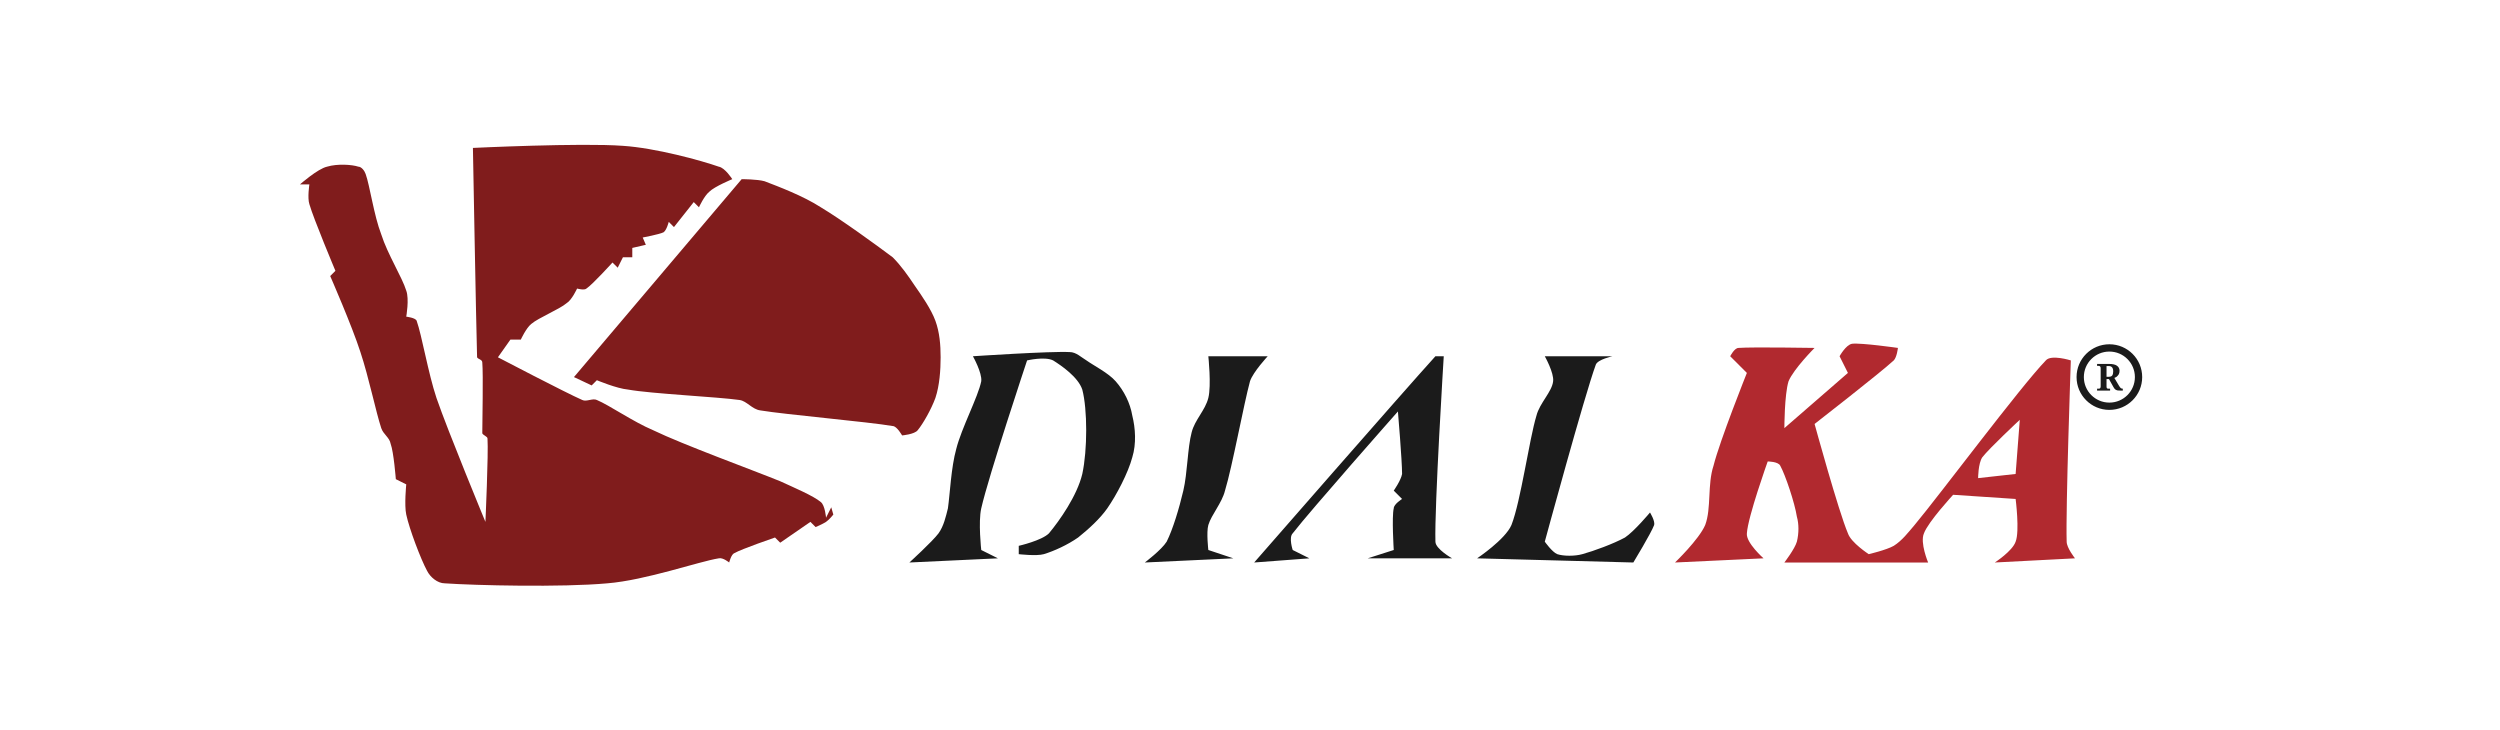
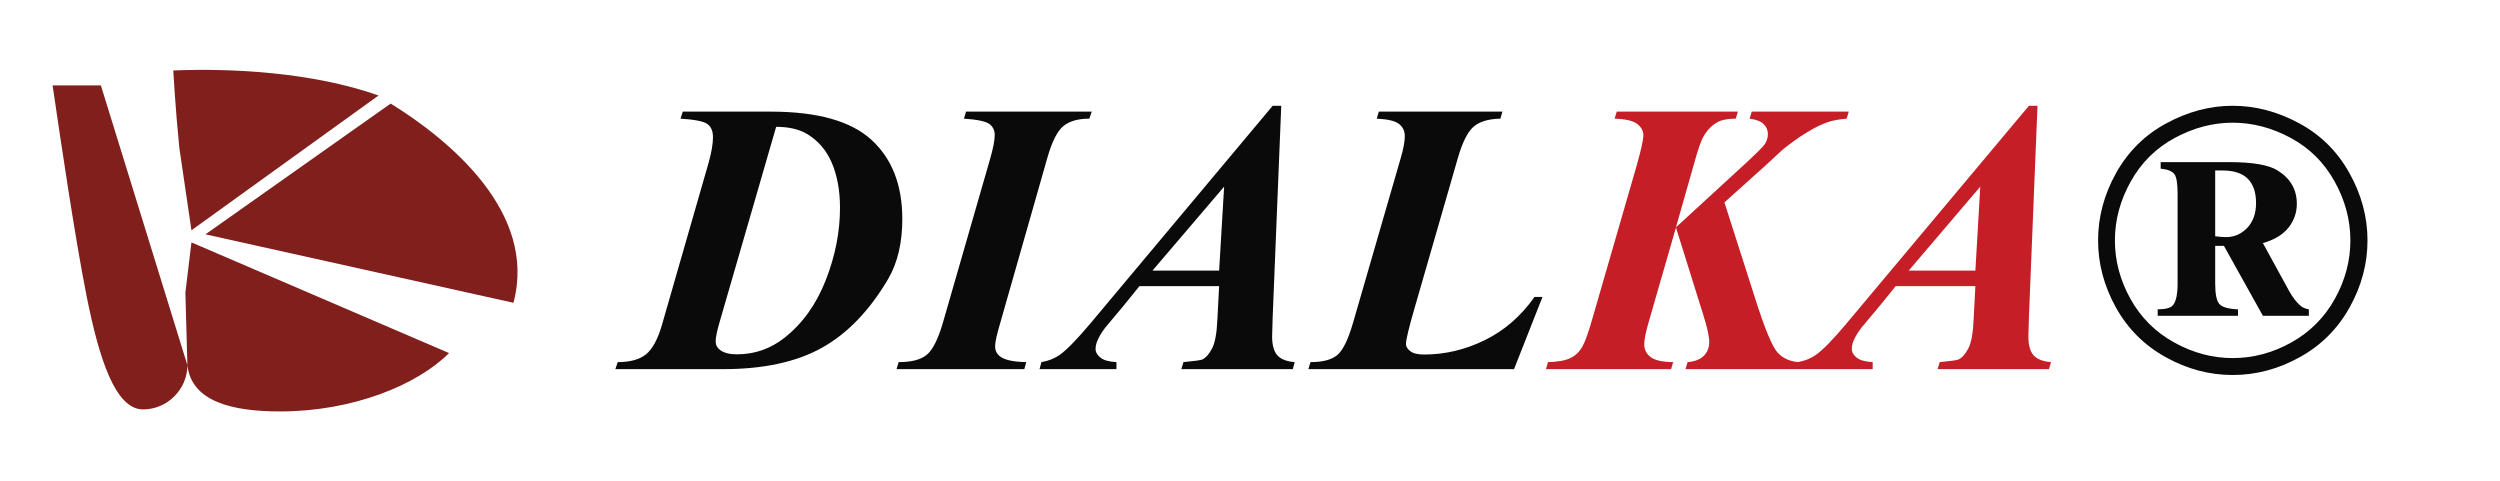
- <svg xmlns="http://www.w3.org/2000/svg" viewBox="0 0 240 70" width="240" height="70" fill="none">
-   <g transform="translate(29, 13)">
-     <g fill="#801C1C" fill-rule="evenodd">
-       <path d="M 16.4 1.2 C 16.4 1.2, 26.8 0.7, 30.8 1.0 C 33.9 1.2, 38.3 2.4, 40.0 3.0 C 40.6 3.1, 41.3 4.2, 41.3 4.2 C 41.3 4.2, 39.6 4.9, 39.1 5.4 C 38.6 5.8, 38.1 6.9, 38.1 6.9 L 37.6 6.4 L 35.7 8.8 L 35.2 8.3 C 35.2 8.3, 35.0 9.1, 34.7 9.3 C 34.3 9.5, 32.7 9.8, 32.7 9.8 L 33.0 10.5 L 31.7 10.8 L 31.7 11.7 L 30.8 11.7 L 30.3 12.7 L 29.8 12.2 C 29.8 12.2, 27.9 14.3, 27.3 14.7 C 27.1 14.9, 26.4 14.7, 26.4 14.7 C 26.4 14.7, 25.9 15.8, 25.4 16.1 C 24.7 16.7, 22.7 17.5, 22.0 18.1 C 21.5 18.5, 21.0 19.6, 21.0 19.6 L 20.0 19.6 L 18.8 21.3 C 18.8 21.3, 25.3 24.7, 26.9 25.4 C 27.3 25.6, 27.9 25.2, 28.3 25.4 C 29.5 25.9, 31.8 27.5, 33.7 28.3 C 36.6 29.7, 43.2 32.1, 45.9 33.2 C 47.2 33.8, 49.1 34.6, 49.8 35.2 C 50.2 35.5, 50.3 36.7, 50.3 36.7 L 50.8 35.7 L 51.0 36.4 C 51.0 36.4, 50.6 36.9, 50.3 37.1 C 50.0 37.3, 49.3 37.6, 49.3 37.6 L 48.8 37.1 L 45.9 39.1 L 45.4 38.6 C 45.4 38.6, 42.2 39.7, 41.5 40.1 C 41.2 40.2, 41.0 41.0, 41.0 41.0 C 41.0 41.0, 40.4 40.5, 40.0 40.6 C 38.1 40.9, 33.0 42.7, 29.3 43.0 C 24.9 43.4, 16.6 43.2, 13.7 43.0 C 13.0 43.0, 12.3 42.4, 12.0 41.8 C 11.4 40.7, 10.3 37.8, 10.0 36.4 C 9.8 35.5, 10.0 33.5, 10.0 33.5 L 9.0 33.0 C 9.0 33.0, 8.8 30.4, 8.5 29.6 C 8.4 29.0, 7.8 28.7, 7.6 28.1 C 7.1 26.6, 6.4 23.2, 5.6 20.8 C 4.8 18.3, 2.7 13.5, 2.7 13.5 L 3.2 13.0 C 3.2 13.0, 1.1 8.0, 0.7 6.6 C 0.5 6.0, 0.7 4.7, 0.7 4.7 L -0.2 4.7 C -0.2 4.7, 1.5 3.2, 2.4 3.0 C 3.4 2.7, 4.8 2.8, 5.4 3.0 C 5.7 3.0, 6.0 3.4, 6.1 3.7 C 6.5 4.8, 6.9 7.7, 7.6 9.5 C 8.2 11.4, 9.6 13.6, 10.0 14.9 C 10.3 15.7, 10.0 17.4, 10.0 17.4 C 10.0 17.4, 10.9 17.5, 11.0 17.8 C 11.5 19.2, 12.1 22.8, 12.9 25.2 C 14.0 28.4, 17.6 37.1, 17.6 37.1 C 17.6 37.1, 17.9 30.5, 17.8 29.1 C 17.8 28.9, 17.4 28.8, 17.3 28.6 C 17.3 27.4, 17.4 23.0, 17.3 21.8 C 17.3 21.5, 16.9 21.5, 16.8 21.3 C 16.7 17.8, 16.4 1.2, 16.4 1.2 Z M 42.2 4.2 C 42.2 4.2, 43.7 4.2, 44.4 4.4 C 45.7 4.9, 48.1 5.8, 49.8 6.9 C 51.8 8.1, 55.1 10.5, 56.7 11.7 C 57.5 12.5, 58.2 13.5, 58.8 14.4 C 59.5 15.4, 60.4 16.7, 60.8 17.8 C 61.2 18.9, 61.3 20.1, 61.3 21.3 C 61.3 22.5, 61.2 24.0, 60.8 25.2 C 60.4 26.3, 59.6 27.7, 59.1 28.3 C 58.8 28.7, 57.6 28.8, 57.6 28.8 C 57.6 28.8, 57.1 27.9, 56.7 27.9 C 54.4 27.5, 46.4 26.8, 44.0 26.4 C 43.2 26.3, 42.7 25.5, 42.0 25.4 C 39.9 25.1, 33.5 24.8, 31.3 24.4 C 30.2 24.3, 28.3 23.5, 28.3 23.5 L 27.8 24.0 L 26.1 23.2 L 42.2 4.2 Z" />
-     </g>
-     <g fill="#1B1B1B" fill-rule="evenodd">
-       <path d="M 64.4 21.2 C 64.4 21.2, 71.9 20.7, 73.7 20.8 C 74.3 20.8, 74.8 21.3, 75.3 21.6 C 76.0 22.1, 77.4 22.8, 78.1 23.6 C 78.9 24.5, 79.5 25.7, 79.7 26.9 C 80.0 28.1, 80.1 29.6, 79.7 30.9 C 79.3 32.4, 78.2 34.5, 77.3 35.8 C 76.6 36.8, 75.5 37.8, 74.5 38.6 C 73.5 39.3, 72.2 39.9, 71.2 40.2 C 70.5 40.4, 68.8 40.2, 68.8 40.2 L 68.8 39.4 C 68.8 39.4, 71.0 38.9, 71.7 38.2 C 72.7 37.0, 74.4 34.6, 74.9 32.5 C 75.4 30.2, 75.4 26.3, 74.9 24.4 C 74.5 23.2, 72.9 22.1, 72.1 21.6 C 71.3 21.2, 69.6 21.6, 69.6 21.6 C 69.6 21.6, 65.9 32.7, 65.2 35.8 C 64.9 37.1, 65.2 39.8, 65.2 39.8 L 66.8 40.6 L 58.3 41.0 C 58.3 41.0, 60.5 39.0, 61.1 38.2 C 61.6 37.5, 61.8 36.6, 62.0 35.8 C 62.2 34.4, 62.3 31.9, 62.8 30.1 C 63.3 28.1, 64.9 25.1, 65.2 23.6 C 65.3 22.8, 64.4 21.2, 64.4 21.2 Z M 87.0 21.2 L 92.7 21.2 C 92.7 21.2, 91.3 22.7, 91.0 23.6 C 90.4 25.8, 89.3 31.8, 88.6 34.1 C 88.3 35.3, 87.3 36.4, 87.0 37.4 C 86.8 38.1, 87.0 39.8, 87.0 39.8 L 89.4 40.6 L 80.9 41.0 C 80.9 41.0, 82.5 39.8, 83.0 39.0 C 83.6 37.8, 84.2 35.8, 84.6 34.1 C 85.0 32.4, 85.0 30.0, 85.4 28.5 C 85.7 27.3, 86.7 26.4, 87.0 25.2 C 87.3 24.0, 87.0 21.2, 87.0 21.2 Z M 108.8 21.2 L 109.6 21.2 C 109.6 21.2, 108.7 35.7, 108.8 39.0 C 108.8 39.7, 110.4 40.6, 110.4 40.6 L 102.3 40.6 L 104.8 39.8 C 104.8 39.8, 104.6 36.6, 104.8 35.8 C 104.8 35.4, 105.6 34.9, 105.6 34.9 L 104.8 34.1 C 104.8 34.1, 105.5 33.1, 105.6 32.5 C 105.6 31.2, 105.2 26.5, 105.2 26.5 C 105.2 26.5, 96.8 36.0, 95.1 38.2 C 94.7 38.6, 95.1 39.8, 95.1 39.8 L 96.7 40.6 L 91.4 41.0 C 91.4 41.0, 105.8 24.5, 108.8 21.2 Z M 119.3 21.2 L 125.8 21.2 C 125.8 21.2, 124.4 21.5, 124.2 22.0 C 123.1 25.0, 119.3 39.0, 119.3 39.0 C 119.3 39.0, 120.0 40.0, 120.5 40.2 C 121.1 40.4, 122.2 40.4, 122.9 40.2 C 124.0 39.9, 125.9 39.2, 127.0 38.6 C 127.9 38.0, 129.4 36.2, 129.4 36.2 C 129.4 36.2, 129.9 37.0, 129.8 37.4 C 129.5 38.2, 127.8 41.0, 127.8 41.0 L 112.8 40.6 C 112.8 40.6, 115.5 38.8, 116.1 37.4 C 117.0 35.1, 117.8 29.2, 118.5 26.9 C 118.8 25.7, 120.0 24.6, 120.1 23.6 C 120.2 22.8, 119.3 21.2, 119.3 21.2 Z" />
-     </g>
-     <g fill="#B1292F" fill-rule="evenodd">
-       <path d="M 137.9 20.4 C 139.2 20.3, 145.2 20.4, 145.2 20.4 C 145.2 20.4, 143.2 22.4, 142.7 23.6 C 142.3 24.9, 142.3 28.1, 142.3 28.1 L 148.4 22.8 L 147.6 21.2 C 147.6 21.2, 148.2 20.1, 148.8 20.0 C 149.7 19.9, 153.2 20.4, 153.2 20.4 C 153.2 20.4, 153.1 21.3, 152.8 21.6 C 151.5 22.8, 145.2 27.7, 145.2 27.7 C 145.2 27.7, 147.5 36.1, 148.4 38.2 C 148.7 39.1, 150.4 40.2, 150.4 40.2 C 150.4 40.2, 152.1 39.8, 152.8 39.4 C 153.6 38.9, 154.2 38.1, 154.8 37.4 C 157.3 34.4, 164.9 24.2, 167.4 21.6 C 167.9 21.0, 169.8 21.6, 169.8 21.6 C 169.8 21.6, 169.3 35.8, 169.4 39.0 C 169.4 39.6, 170.2 40.6, 170.2 40.6 L 162.5 41.0 C 162.5 41.0, 164.2 39.9, 164.5 39.0 C 164.9 38.0, 164.5 34.9, 164.5 34.9 L 158.5 34.5 C 158.5 34.5, 156.1 37.1, 155.7 38.2 C 155.3 39.1, 156.1 41.0, 156.1 41.0 L 142.3 41.0 C 142.3 41.0, 143.3 39.7, 143.5 39.0 C 143.7 38.2, 143.7 37.3, 143.5 36.6 C 143.3 35.3, 142.4 32.6, 141.9 31.7 C 141.7 31.3, 140.7 31.3, 140.7 31.3 C 140.7 31.3, 138.8 36.6, 138.7 38.2 C 138.6 39.1, 140.3 40.6, 140.3 40.6 L 131.8 41.0 C 131.8 41.0, 134.1 38.8, 134.7 37.4 C 135.3 35.8, 134.9 33.5, 135.5 31.7 C 136.1 29.3, 138.7 22.8, 138.7 22.8 L 137.1 21.2 C 137.1 21.2, 137.5 20.4, 137.9 20.4 Z M 164.9 27.3 C 164.9 27.3, 162.0 30.0, 161.3 30.9 C 160.9 31.5, 160.9 32.9, 160.9 32.9 L 164.5 32.5 L 164.9 27.3 Z" />
-     </g>
-     <circle cx="173.5" cy="23.2" r="2.8" stroke="#1B1B1B" stroke-width="0.7" fill="none" />
-     <text x="173.5" y="24.5" font-family="serif" font-size="3.6" font-weight="bold" fill="#1B1B1B" text-anchor="middle">R</text>
+ <svg xmlns="http://www.w3.org/2000/svg" viewBox="0 0 260 50" width="260" height="50" fill="none">
+   <g fill="#811F1C" fill-rule="evenodd">
+     <path d="M 5.47 8.88 L 10.49 8.88 L 19.49 37.98 C 19.49 40.49 17.40 42.58 14.88 42.58 C 11.95 42.58 10.28 37.14 9.02 30.86 C 7.77 24.58 6.30 14.53 5.47 8.88 Z M 18.02 7.33 C 24.09 7.08 32.47 7.50 39.37 9.93 L 19.91 23.95 L 18.65 15.37 C 18.23 11.19 18.02 7.33 18.02 7.33 Z M 21.37 24.37 L 40.63 10.77 C 46.70 14.53 55.91 22.07 53.40 31.49 Z M 19.91 25.21 L 46.70 36.72 C 43.35 40.07 36.65 42.79 29.12 42.79 C 24.09 42.79 19.91 41.74 19.49 37.98 L 19.28 30.44 Z" />
+   </g>
+   <g fill="#0A0A0A" fill-rule="nonzero">
+     <path d="M 64.00 38.39 L 64.24 37.66 Q 66.17 37.66 67.17 36.86 Q 68.17 36.06 68.82 33.87 L 73.68 16.98 Q 74.15 15.32 74.15 14.26 Q 74.15 13.35 73.60 12.92 Q 73.04 12.48 70.77 12.34 L 71.01 11.61 L 80.17 11.61 Q 87.42 11.61 90.63 14.54 Q 93.84 17.48 93.84 22.77 Q 93.84 26.50 92.36 29.03 Q 89.45 33.96 85.46 36.18 Q 81.48 38.39 75.22 38.39 Z M 80.72 13.19 L 74.84 33.49 Q 74.43 34.89 74.43 35.50 Q 74.43 36.06 74.88 36.39 Q 75.47 36.85 76.64 36.85 Q 79.42 36.85 81.61 35.11 Q 84.42 32.88 85.89 29.11 Q 87.36 25.34 87.36 21.62 Q 87.36 18.94 86.51 16.94 Q 85.66 14.95 83.88 13.90 Q 82.64 13.19 80.72 13.19 Z M 100.25 12.34 L 100.47 11.61 L 113.54 11.61 L 113.29 12.34 Q 111.51 12.34 110.57 13.13 Q 109.63 13.92 108.92 16.43 L 104.03 33.57 Q 103.49 35.39 103.49 36.00 Q 103.49 36.71 104.05 37.10 Q 104.76 37.62 106.73 37.66 L 106.53 38.39 L 93.24 38.39 L 93.46 37.66 Q 95.46 37.66 96.38 36.90 Q 97.31 36.14 98.06 33.57 L 103.00 16.43 Q 103.45 14.85 103.45 14.04 Q 103.45 13.31 102.90 12.90 Q 102.35 12.48 100.25 12.34 Z M 126.79 29.76 L 118.50 29.76 L 116.84 31.81 L 114.94 34.08 Q 114.39 34.81 114.14 35.41 Q 113.94 35.86 113.94 36.31 Q 113.94 36.79 114.44 37.19 Q 114.94 37.60 116.11 37.66 L 116.11 38.39 L 108.11 38.39 L 108.31 37.66 Q 109.38 37.48 110.21 36.91 Q 111.31 36.12 113.39 33.65 L 132.36 11.00 L 133.25 11.00 L 132.36 32.92 Q 132.30 34.64 132.30 34.99 Q 132.30 36.33 132.84 36.95 Q 133.39 37.56 134.65 37.66 L 134.45 38.39 L 122.86 38.39 L 123.08 37.66 Q 124.80 37.50 125.06 37.38 Q 125.61 37.10 126.06 36.23 Q 126.52 35.35 126.61 33.17 Z M 126.79 28.14 L 127.31 19.41 L 119.86 28.14 Z M 157.46 38.39 L 136.07 38.39 L 136.29 37.66 Q 138.21 37.66 139.08 36.92 Q 139.96 36.18 140.71 33.59 L 145.69 16.39 Q 146.10 14.97 146.10 14.16 Q 146.10 13.37 145.51 12.90 Q 144.92 12.42 143.18 12.34 L 143.40 11.61 L 156.25 11.61 L 156.04 12.34 Q 154.18 12.38 153.26 13.17 Q 152.34 13.96 151.63 16.39 L 147.09 32.13 Q 146.22 35.13 146.22 35.78 Q 146.22 36.18 146.67 36.52 Q 147.11 36.87 148.10 36.87 Q 151.38 36.87 154.43 35.37 Q 157.48 33.87 159.59 30.88 L 160.42 30.88 Z" />
+   </g>
+   <g fill="#C51E26" fill-rule="nonzero">
+     <path d="M 186.88 38.39 L 175.29 38.39 L 175.51 37.66 Q 176.65 37.56 177.20 37.00 Q 177.76 36.43 177.76 35.60 Q 177.76 34.72 177.15 32.78 L 174.30 23.66 L 171.48 33.43 Q 171.00 35.07 171.00 35.80 Q 171.00 36.63 171.66 37.13 Q 172.31 37.64 174.01 37.66 L 173.79 38.39 L 160.78 38.39 L 160.99 37.66 Q 162.55 37.62 163.32 37.24 Q 164.09 36.87 164.55 36.08 Q 165.00 35.29 165.63 33.06 L 170.14 17.48 Q 170.91 14.79 170.91 14.06 Q 170.91 13.39 170.28 12.90 Q 169.66 12.40 167.92 12.34 L 168.14 11.61 L 180.74 11.61 L 180.52 12.34 Q 179.26 12.34 178.59 12.72 Q 177.70 13.23 177.15 14.22 Q 176.77 14.87 176.12 17.24 L 174.30 23.64 L 181.27 17.24 Q 183.31 15.36 183.54 14.99 Q 183.86 14.50 183.86 13.94 Q 183.86 13.35 183.43 12.92 Q 183.01 12.48 181.96 12.34 L 182.18 11.61 L 192.27 11.61 L 192.05 12.34 Q 190.89 12.44 190.16 12.68 Q 189.19 12.99 187.95 13.75 Q 186.70 14.51 185.42 15.54 L 183.58 17.24 L 179.34 21.05 L 182.50 30.92 Q 184.04 35.80 184.89 36.69 Q 185.73 37.58 187.10 37.66 Z M 205.44 29.76 L 197.15 29.76 L 195.49 31.81 L 193.59 34.08 Q 193.04 34.81 192.78 35.41 Q 192.59 35.86 192.59 36.31 Q 192.59 36.79 193.09 37.19 Q 193.59 37.60 194.76 37.66 L 194.76 38.39 L 186.76 38.39 L 186.96 37.66 Q 188.03 37.48 188.85 36.91 Q 189.96 36.12 192.03 33.65 L 211.01 11.00 L 211.90 11.00 L 211.01 32.92 Q 210.95 34.64 210.95 34.99 Q 210.95 36.33 211.49 36.95 Q 212.04 37.56 213.30 37.66 L 213.10 38.39 L 201.51 38.39 L 201.73 37.66 Q 203.45 37.50 203.70 37.38 Q 204.26 37.10 204.71 36.23 Q 205.17 35.35 205.26 33.17 Z M 205.44 28.14 L 205.95 19.41 L 198.51 28.14 Z" />
+   </g>
+   <g fill="#0A0A0A" fill-rule="nonzero">
+     <path d="M 232.20 11.00 Q 235.73 11.00 239.09 12.81 Q 242.45 14.61 244.33 17.98 Q 246.22 21.35 246.22 25.00 Q 246.22 28.63 244.36 31.97 Q 242.50 35.31 239.17 37.15 Q 235.83 39.00 232.20 39.00 Q 228.56 39.00 225.24 37.15 Q 221.91 35.31 220.05 31.97 Q 218.20 28.63 218.20 25.00 Q 218.20 21.35 220.08 17.98 Q 221.97 14.61 225.33 12.81 Q 228.68 11.00 232.20 11.00 Z M 232.20 12.76 Q 229.12 12.76 226.18 14.34 Q 223.25 15.92 221.60 18.87 Q 219.95 21.82 219.95 25.00 Q 219.95 28.18 221.57 31.09 Q 223.19 34.00 226.12 35.62 Q 229.04 37.24 232.20 37.24 Q 235.38 37.24 238.29 35.62 Q 241.20 34.00 242.82 31.09 Q 244.44 28.18 244.44 25.00 Q 244.44 21.82 242.80 18.87 Q 241.16 15.92 238.23 14.34 Q 235.30 12.76 232.20 12.76 Z M 224.71 16.86 L 231.86 16.86 Q 235.48 16.86 236.88 17.73 Q 238.87 18.98 238.87 21.19 Q 238.87 22.59 237.99 23.69 Q 237.11 24.78 235.34 25.28 L 238.04 30.21 Q 238.63 31.28 239.27 31.81 Q 239.56 32.07 240.12 32.17 L 240.12 32.84 L 235.34 32.84 L 231.29 25.57 L 230.38 25.57 L 230.38 29.48 Q 230.38 31.16 230.83 31.63 Q 231.27 32.11 232.75 32.17 L 232.75 32.84 L 224.40 32.84 L 224.40 32.17 Q 225.62 32.17 225.98 31.75 Q 226.47 31.18 226.47 29.48 L 226.47 20.16 Q 226.47 18.54 226.13 18.10 Q 225.78 17.65 224.71 17.54 Z M 230.38 24.57 Q 231.05 24.66 231.51 24.66 Q 232.79 24.66 233.71 23.70 Q 234.63 22.73 234.63 21.11 Q 234.63 19.45 233.77 18.59 Q 232.91 17.73 231.13 17.73 L 230.38 17.73 Z" />
  </g>
</svg>
